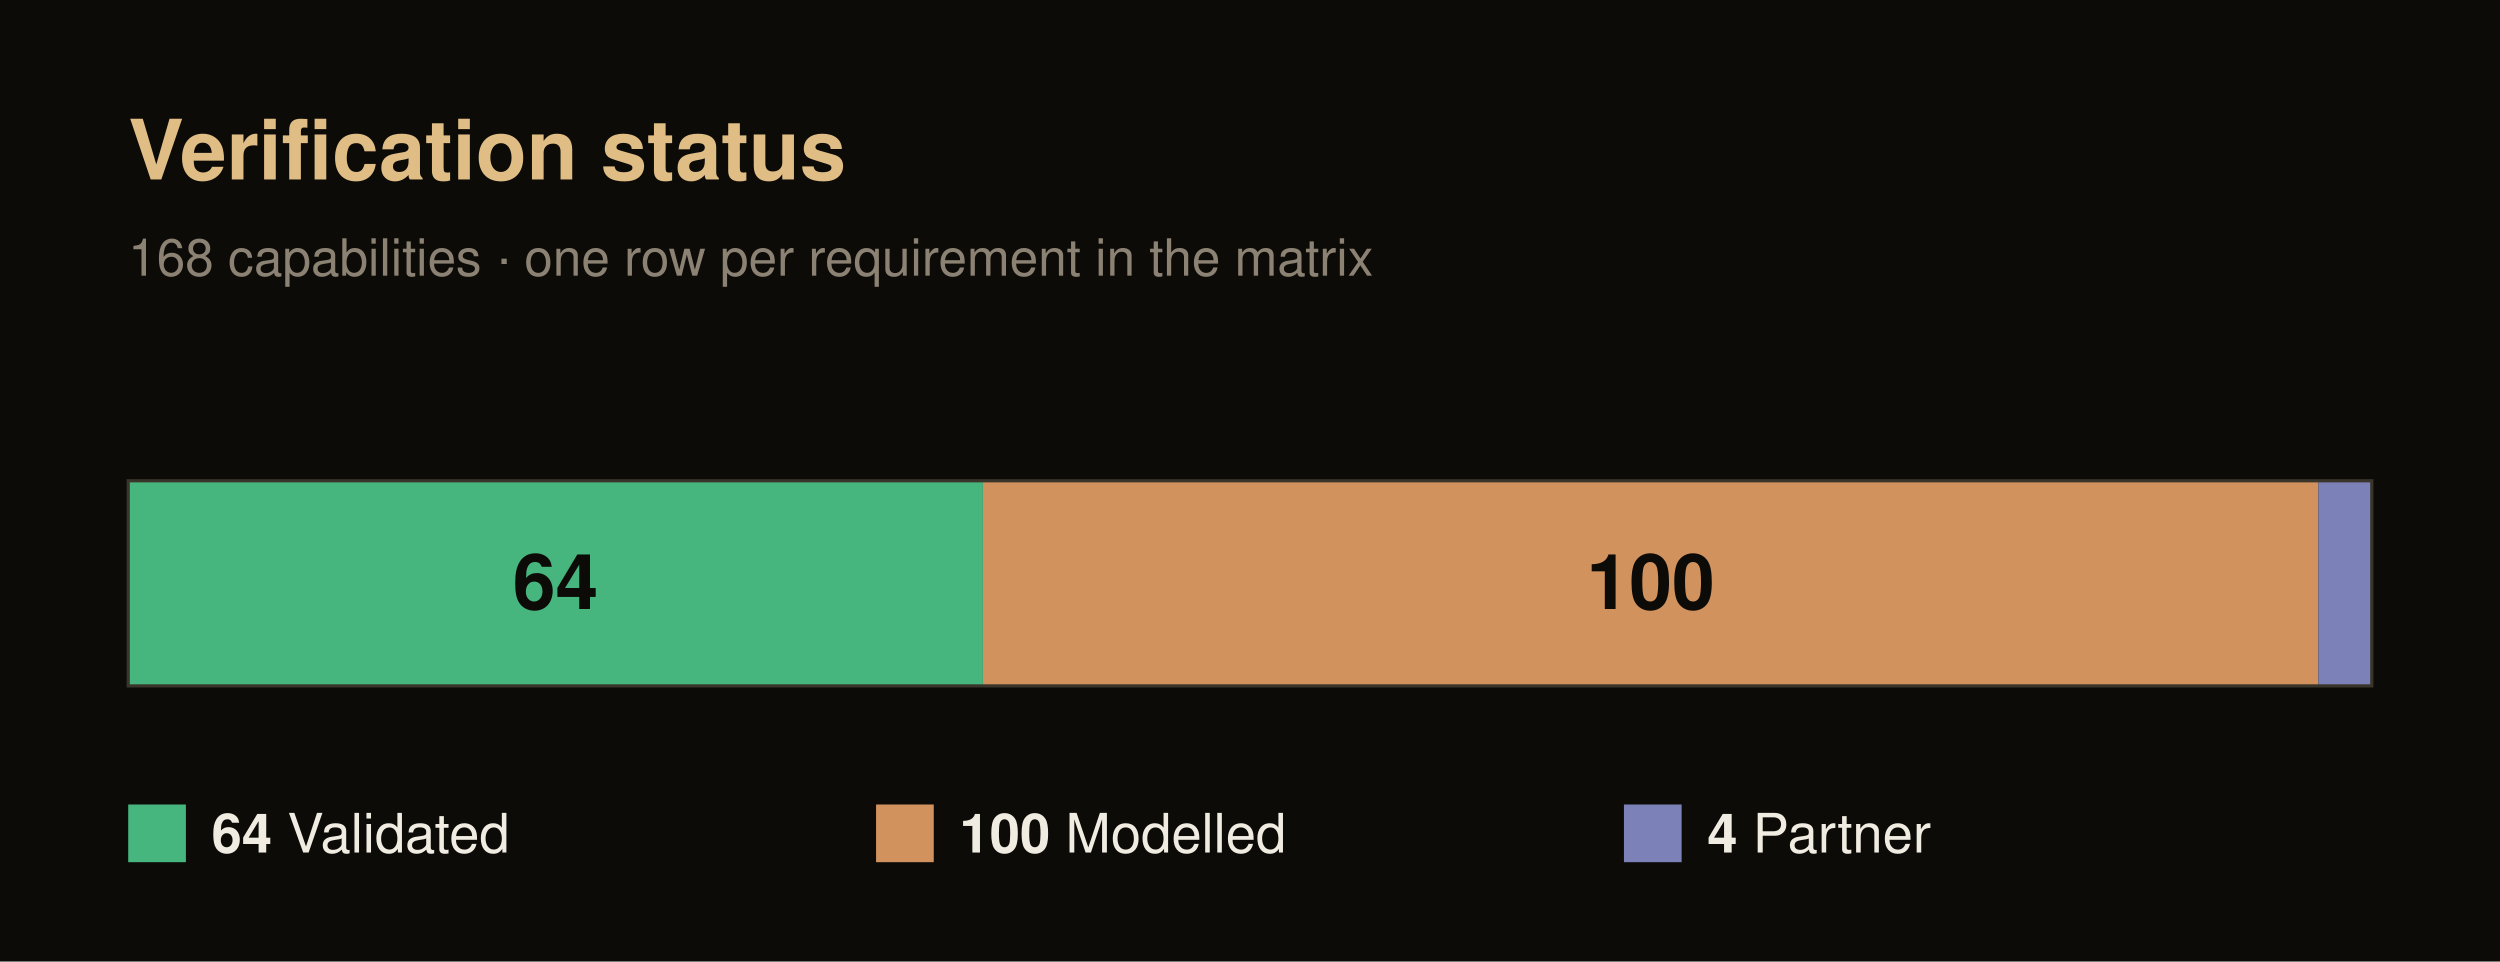
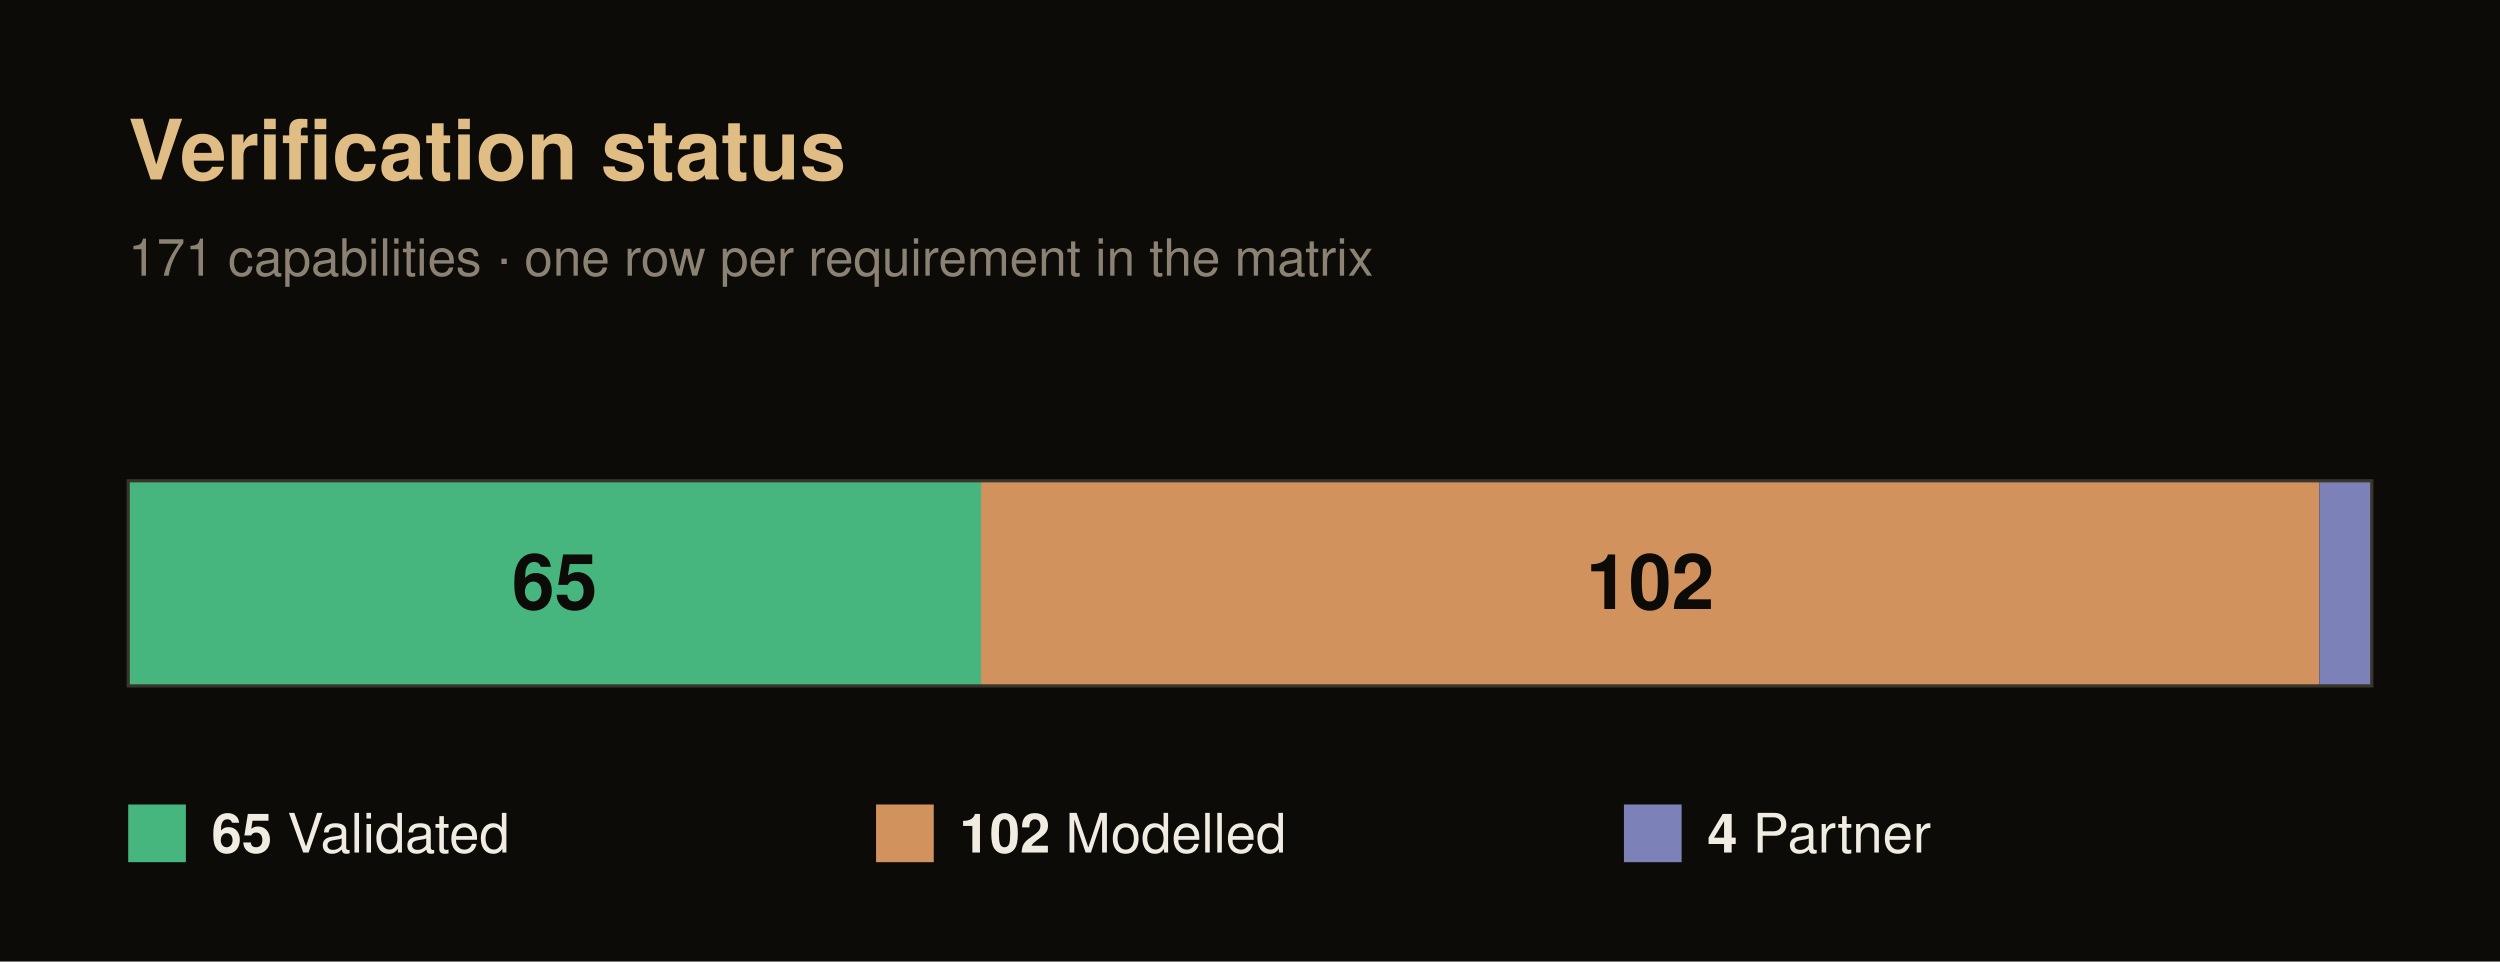
<svg xmlns="http://www.w3.org/2000/svg" width="780" height="300" viewBox="0 0 780 300" font-family="Helvetica, Arial, sans-serif">
  <rect x="0" y="0" width="780" height="300" fill="#0c0b08" />
  <text x="40" y="56" font-size="26" font-weight="700" fill="#e0bd84">Verification status</text>
-   <text x="40" y="86" font-size="16" fill="#8c8273">168 capabilities · one row per requirement in the matrix</text>
-   <rect x="40" y="150" width="266.67" height="64" fill="#46b67e" />
-   <text x="173.33" y="190" font-size="24" font-weight="700" fill="#0c0b08" text-anchor="middle">64</text>
-   <rect x="306.67" y="150" width="416.67" height="64" fill="#d2925e" />
-   <text x="515" y="190" font-size="24" font-weight="700" fill="#0c0b08" text-anchor="middle">100</text>
-   <rect x="723.33" y="150" width="16.67" height="64" fill="#7c81b8" />
+   <text x="40" y="86" font-size="16" fill="#8c8273">171 capabilities · one row per requirement in the matrix</text>
+   <rect x="40" y="150" width="266.08" height="64" fill="#46b67e" />
+   <text x="173.04" y="190" font-size="24" font-weight="700" fill="#0c0b08" text-anchor="middle">65</text>
+   <rect x="306.08" y="150" width="417.54" height="64" fill="#d2925e" />
+   <text x="514.85" y="190" font-size="24" font-weight="700" fill="#0c0b08" text-anchor="middle">102</text>
+   <rect x="723.63" y="150" width="16.37" height="64" fill="#7c81b8" />
  <rect x="40" y="150" width="700" height="64" fill="none" stroke="#3a352b" stroke-width="1" />
  <rect x="40" y="251" width="18" height="18" fill="#46b67e" />
  <text x="66" y="266" font-size="17" fill="#f1ece2">
-     <tspan font-weight="700">64</tspan> Validated</text>
+     <tspan font-weight="700">65</tspan> Validated</text>
  <rect x="273.33" y="251" width="18" height="18" fill="#d2925e" />
  <text x="299.33" y="266" font-size="17" fill="#f1ece2">
-     <tspan font-weight="700">100</tspan> Modelled</text>
+     <tspan font-weight="700">102</tspan> Modelled</text>
  <rect x="506.67" y="251" width="18" height="18" fill="#7c81b8" />
  <text x="532.67" y="266" font-size="17" fill="#f1ece2">
    <tspan font-weight="700">4</tspan> Partner</text>
</svg>
